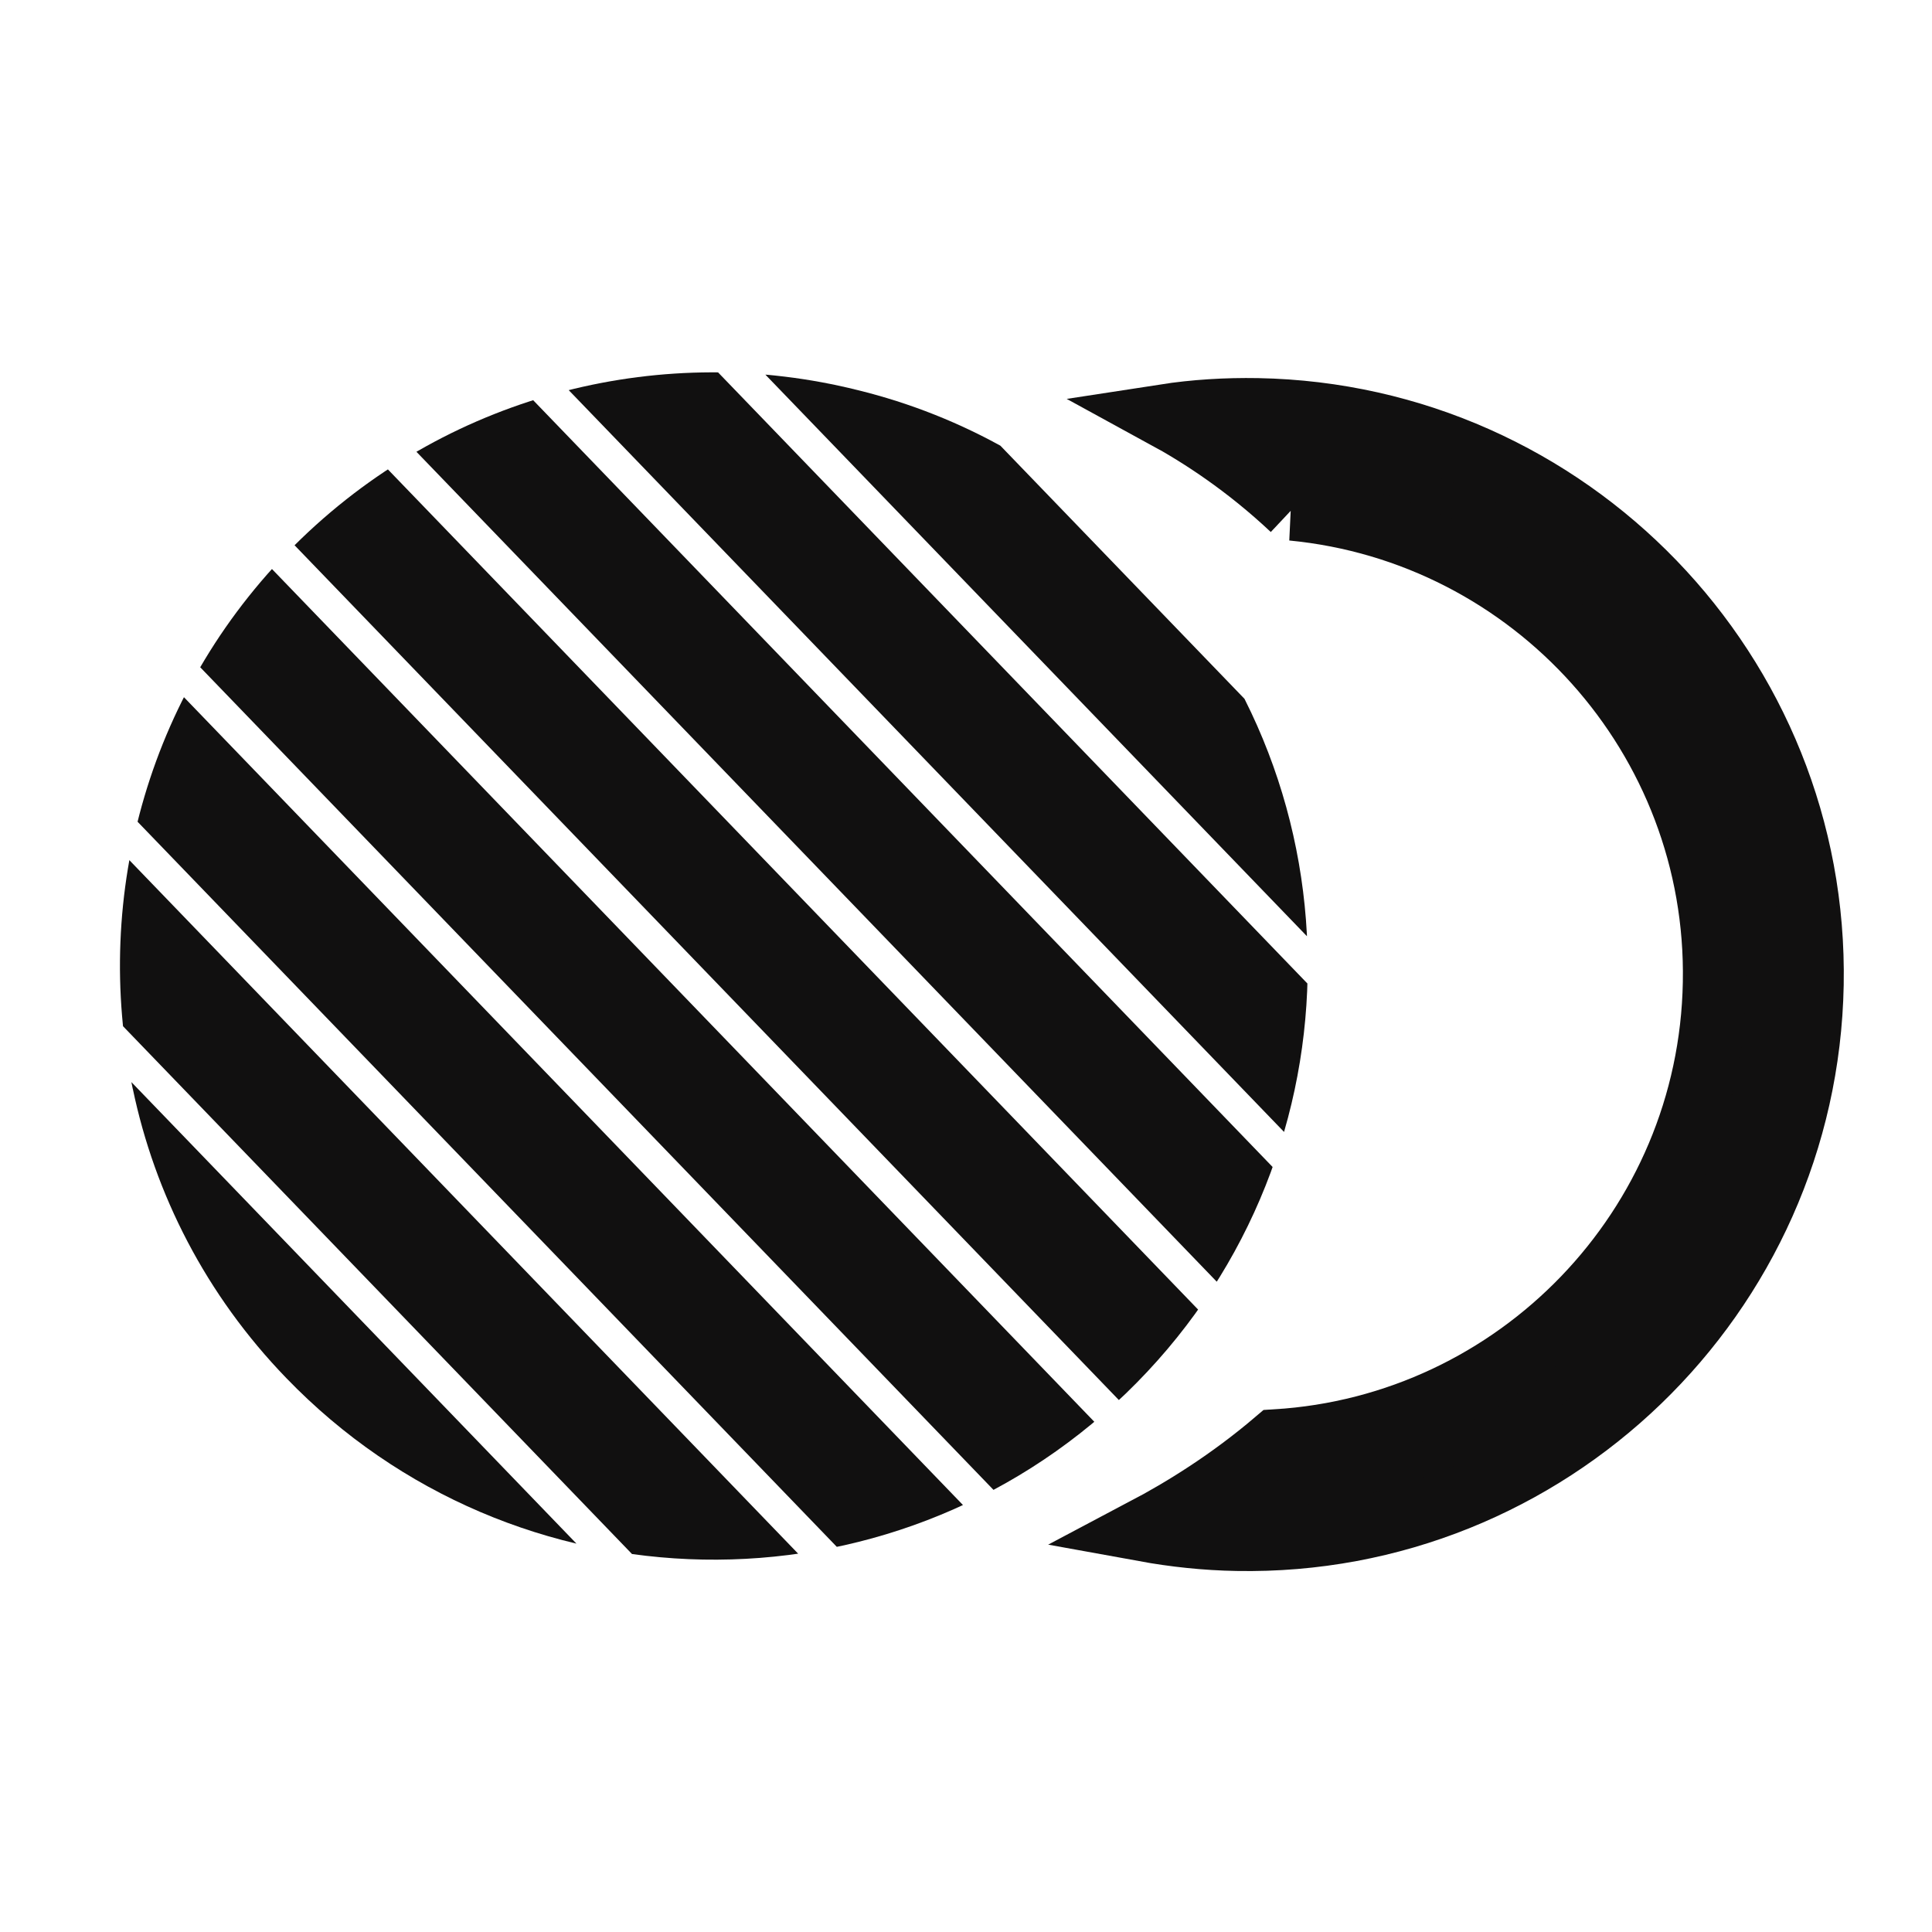
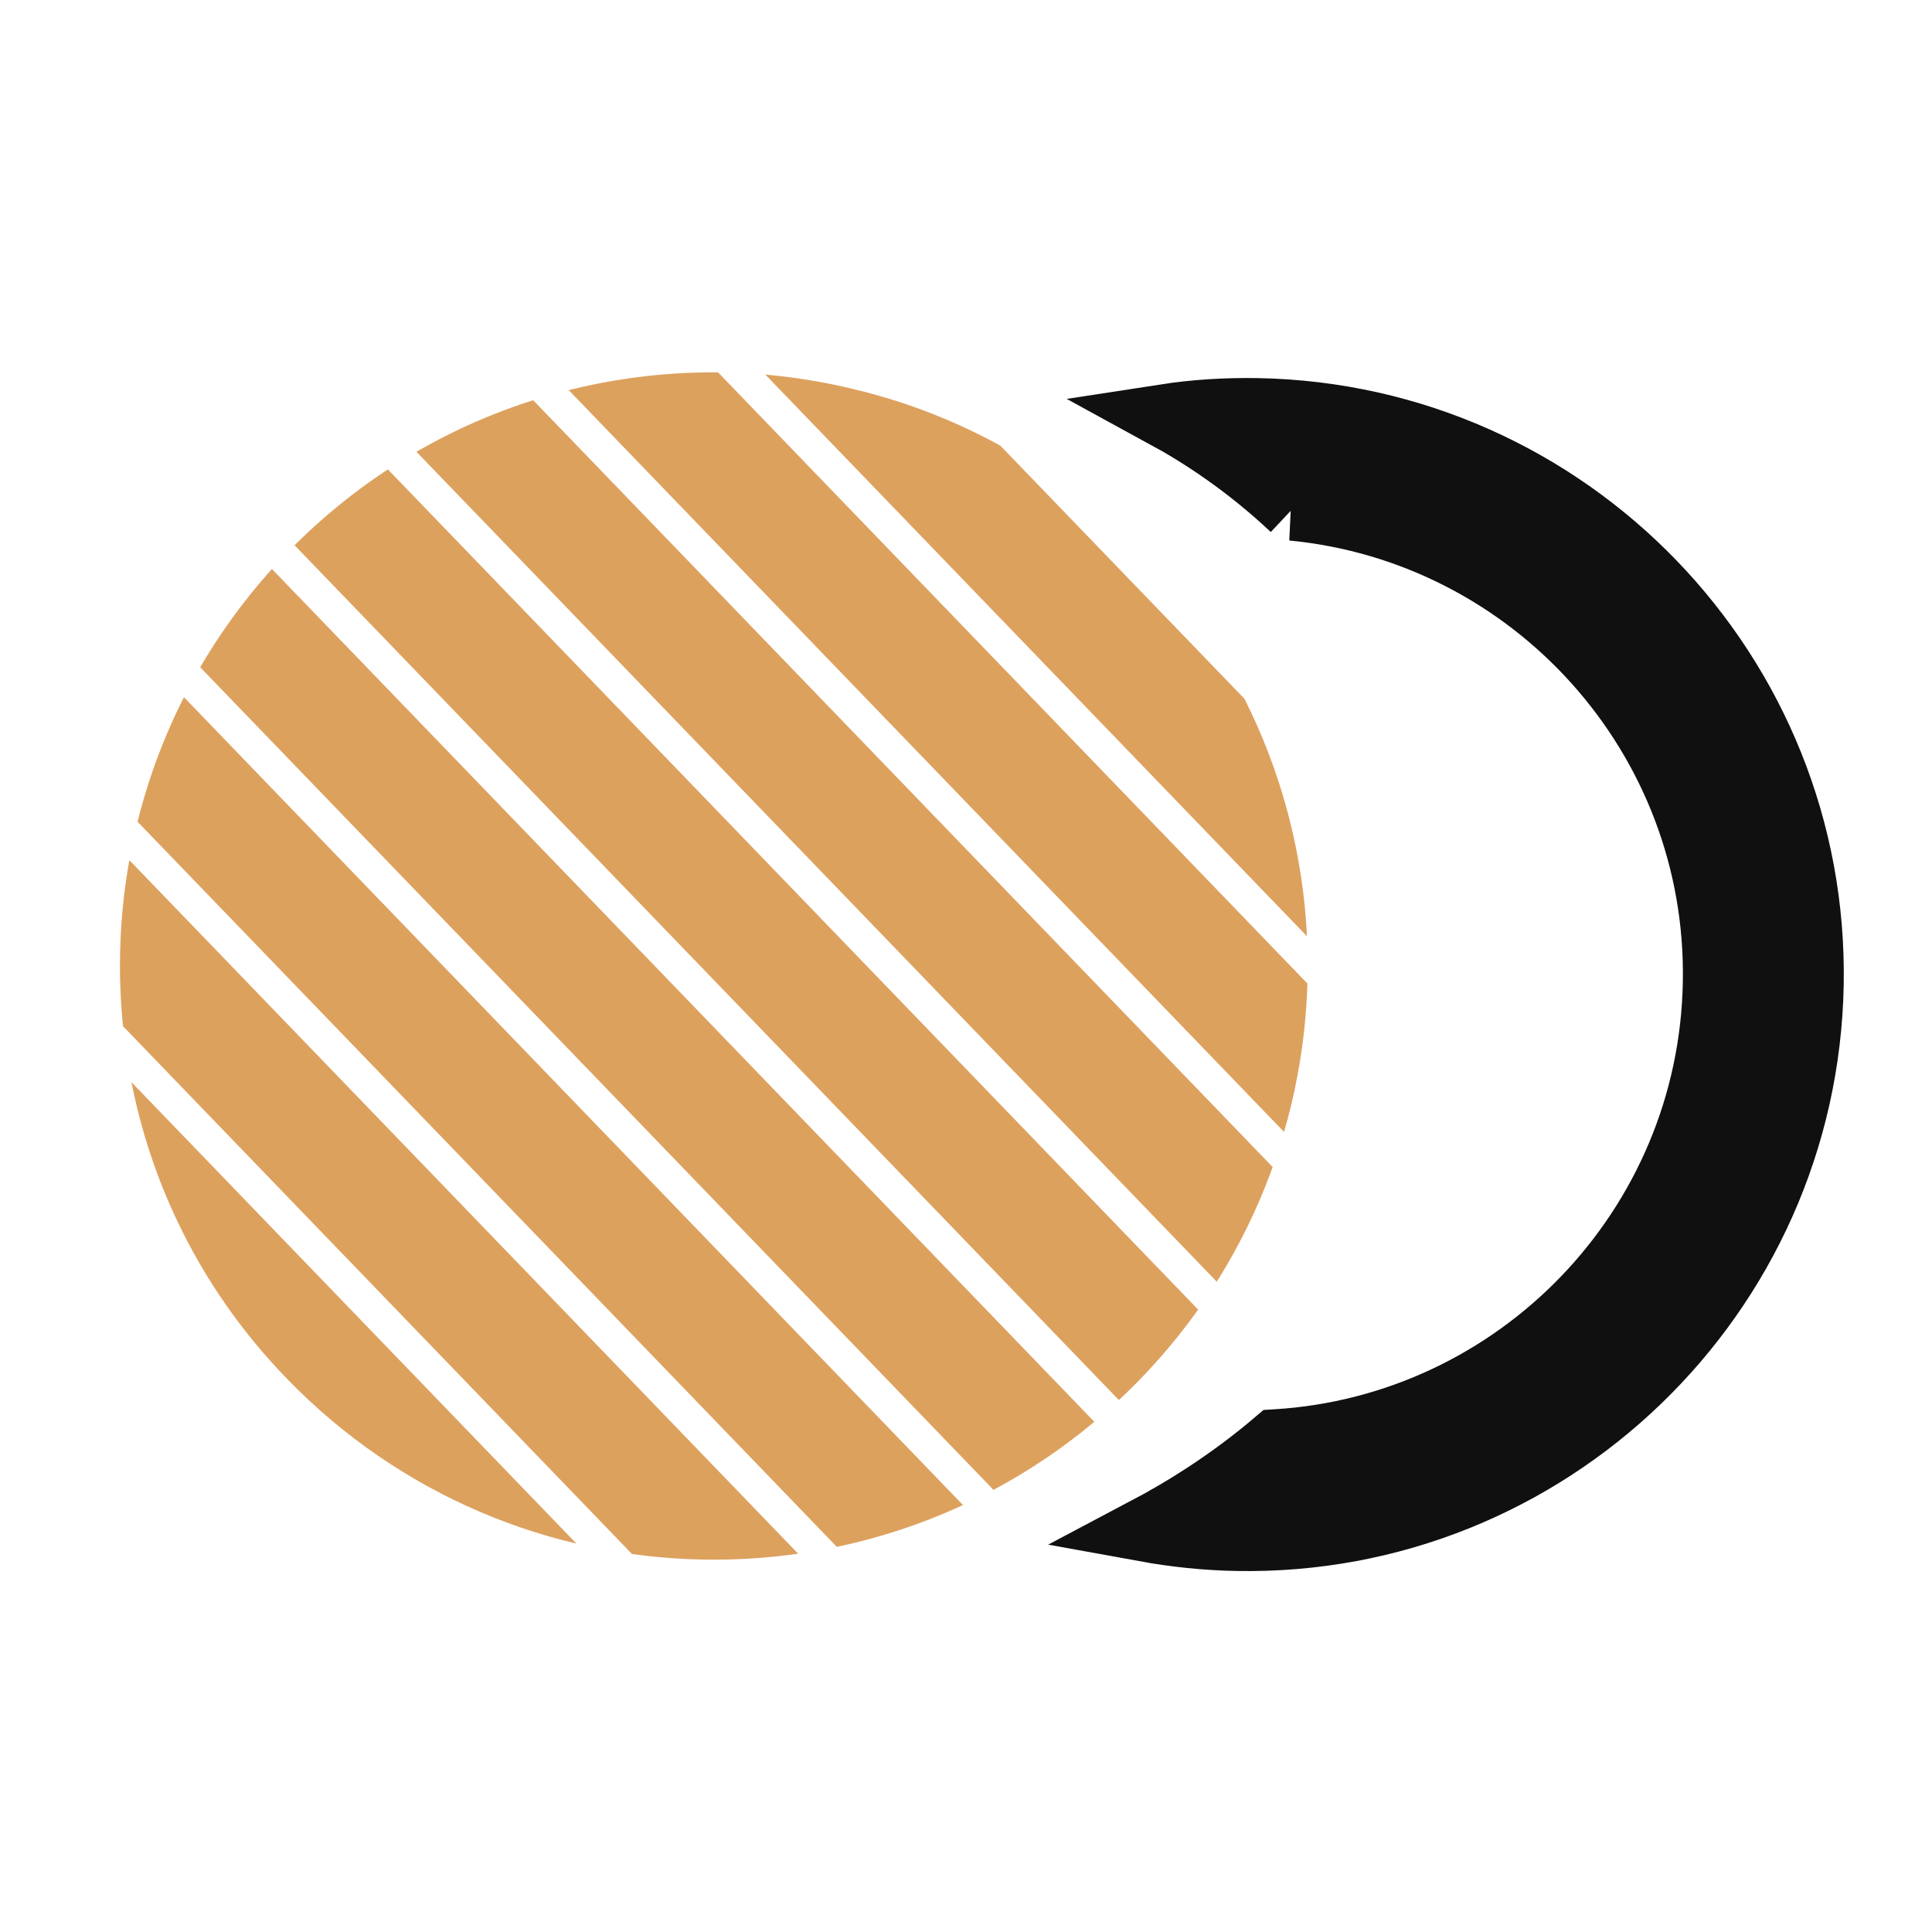
<svg xmlns="http://www.w3.org/2000/svg" id="Layer_2" data-name="Layer 2" viewBox="0 0 70.13 70.13">
  <defs>
    <style>
      .cls-1 {
        stroke: #111010;
+ 	fill: #111010;
        stroke-miterlimit: 10;
        stroke-width: 2.31px;
      }

-       .cls-1, .cls-2 {
-         fill: #111010;
+       .cls-2 {
+         fill: #dda15e;
      }

      .cls-3 {
        clip-path: url(#clippath);
      }

      .cls-4 {
        fill: none;
      }
    </style>
    <clipPath id="clippath">
      <path class="cls-4" d="m4.82,39.52c.8,3.83,2.65,7.48,5.57,10.5,8.27,8.57,21.91,8.82,30.48.56,8.57-8.27,8.83-21.91.56-30.48-2.91-3.02-6.5-5.01-10.3-5.94-6.96-1.74-14.64.04-20.19,5.39s-7.6,12.95-6.12,19.98Z" />
    </clipPath>
  </defs>
  <g id="Layer_1-2" data-name="Layer 1">
    <g>
      <path class="cls-4" d="m34.73,34.89c.21.1.43.22.66.34" />
      <g>
        <path class="cls-1" d="m46.91,18.47c8.74.84,15.5,8.3,15.33,17.2-.16,8.91-7.18,16.11-15.92,16.64-1.69,1.44-3.38,2.48-4.78,3.22,1.1.2,2.22.32,3.36.34,11.3.21,20.66-8.82,20.87-20.13s-8.82-20.65-20.12-20.86c-1.14-.02-2.28.05-3.38.22,1.32.72,2.98,1.8,4.65,3.37Z" />
        <g class="cls-3">
          <g>
            <rect class="cls-2" x="-7.41" y="44.79" width="48.52" height="4.35" transform="translate(-5.26 91.69) rotate(-133.96)" />
            <rect class="cls-2" x="-3.43" y="40.95" width="48.52" height="4.35" transform="translate(4.25 88.05) rotate(-133.96)" />
            <rect class="cls-2" x="4.54" y="33.26" width="48.52" height="4.35" transform="translate(23.29 80.77) rotate(-133.96)" />
            <rect class="cls-2" x=".56" y="37.1" width="48.52" height="4.35" transform="translate(13.77 84.41) rotate(-133.96)" />
            <rect class="cls-2" x="12.52" y="25.58" width="48.52" height="4.35" transform="translate(42.32 73.49) rotate(-133.96)" />
            <rect class="cls-2" x="8.53" y="29.42" width="48.52" height="4.35" transform="translate(32.81 77.13) rotate(-133.96)" />
            <rect class="cls-2" x="16.5" y="21.73" width="48.52" height="4.35" transform="translate(51.84 69.85) rotate(-133.96)" />
            <rect class="cls-2" x="-11.4" y="48.63" width="48.52" height="4.35" transform="translate(-14.78 95.33) rotate(-133.96)" />
            <rect class="cls-2" x="20.49" y="17.89" width="48.52" height="4.35" transform="translate(61.36 66.2) rotate(-133.96)" />
          </g>
          <g>
            <rect x="-35.23" y="63.72" width="48.52" height="4.35" transform="translate(-66.03 103.73) rotate(-133.96)" />
            <rect x="-39.22" y="67.56" width="48.52" height="4.35" transform="translate(-75.54 107.37) rotate(-133.96)" />
            <rect x="-27.26" y="56.03" width="48.52" height="4.35" transform="translate(-46.99 96.45) rotate(-133.96)" />
            <rect x="-31.25" y="59.87" width="48.52" height="4.35" transform="translate(-56.51 100.09) rotate(-133.96)" />
            <rect x="-23.28" y="52.19" width="48.52" height="4.35" transform="translate(-37.47 92.81) rotate(-133.96)" />
            <rect x="-19.29" y="48.35" width="48.52" height="4.35" transform="translate(-27.96 89.17) rotate(-133.96)" />
          </g>
        </g>
      </g>
      <rect class="cls-4" width="70.13" height="70.13" />
    </g>
  </g>
</svg>
